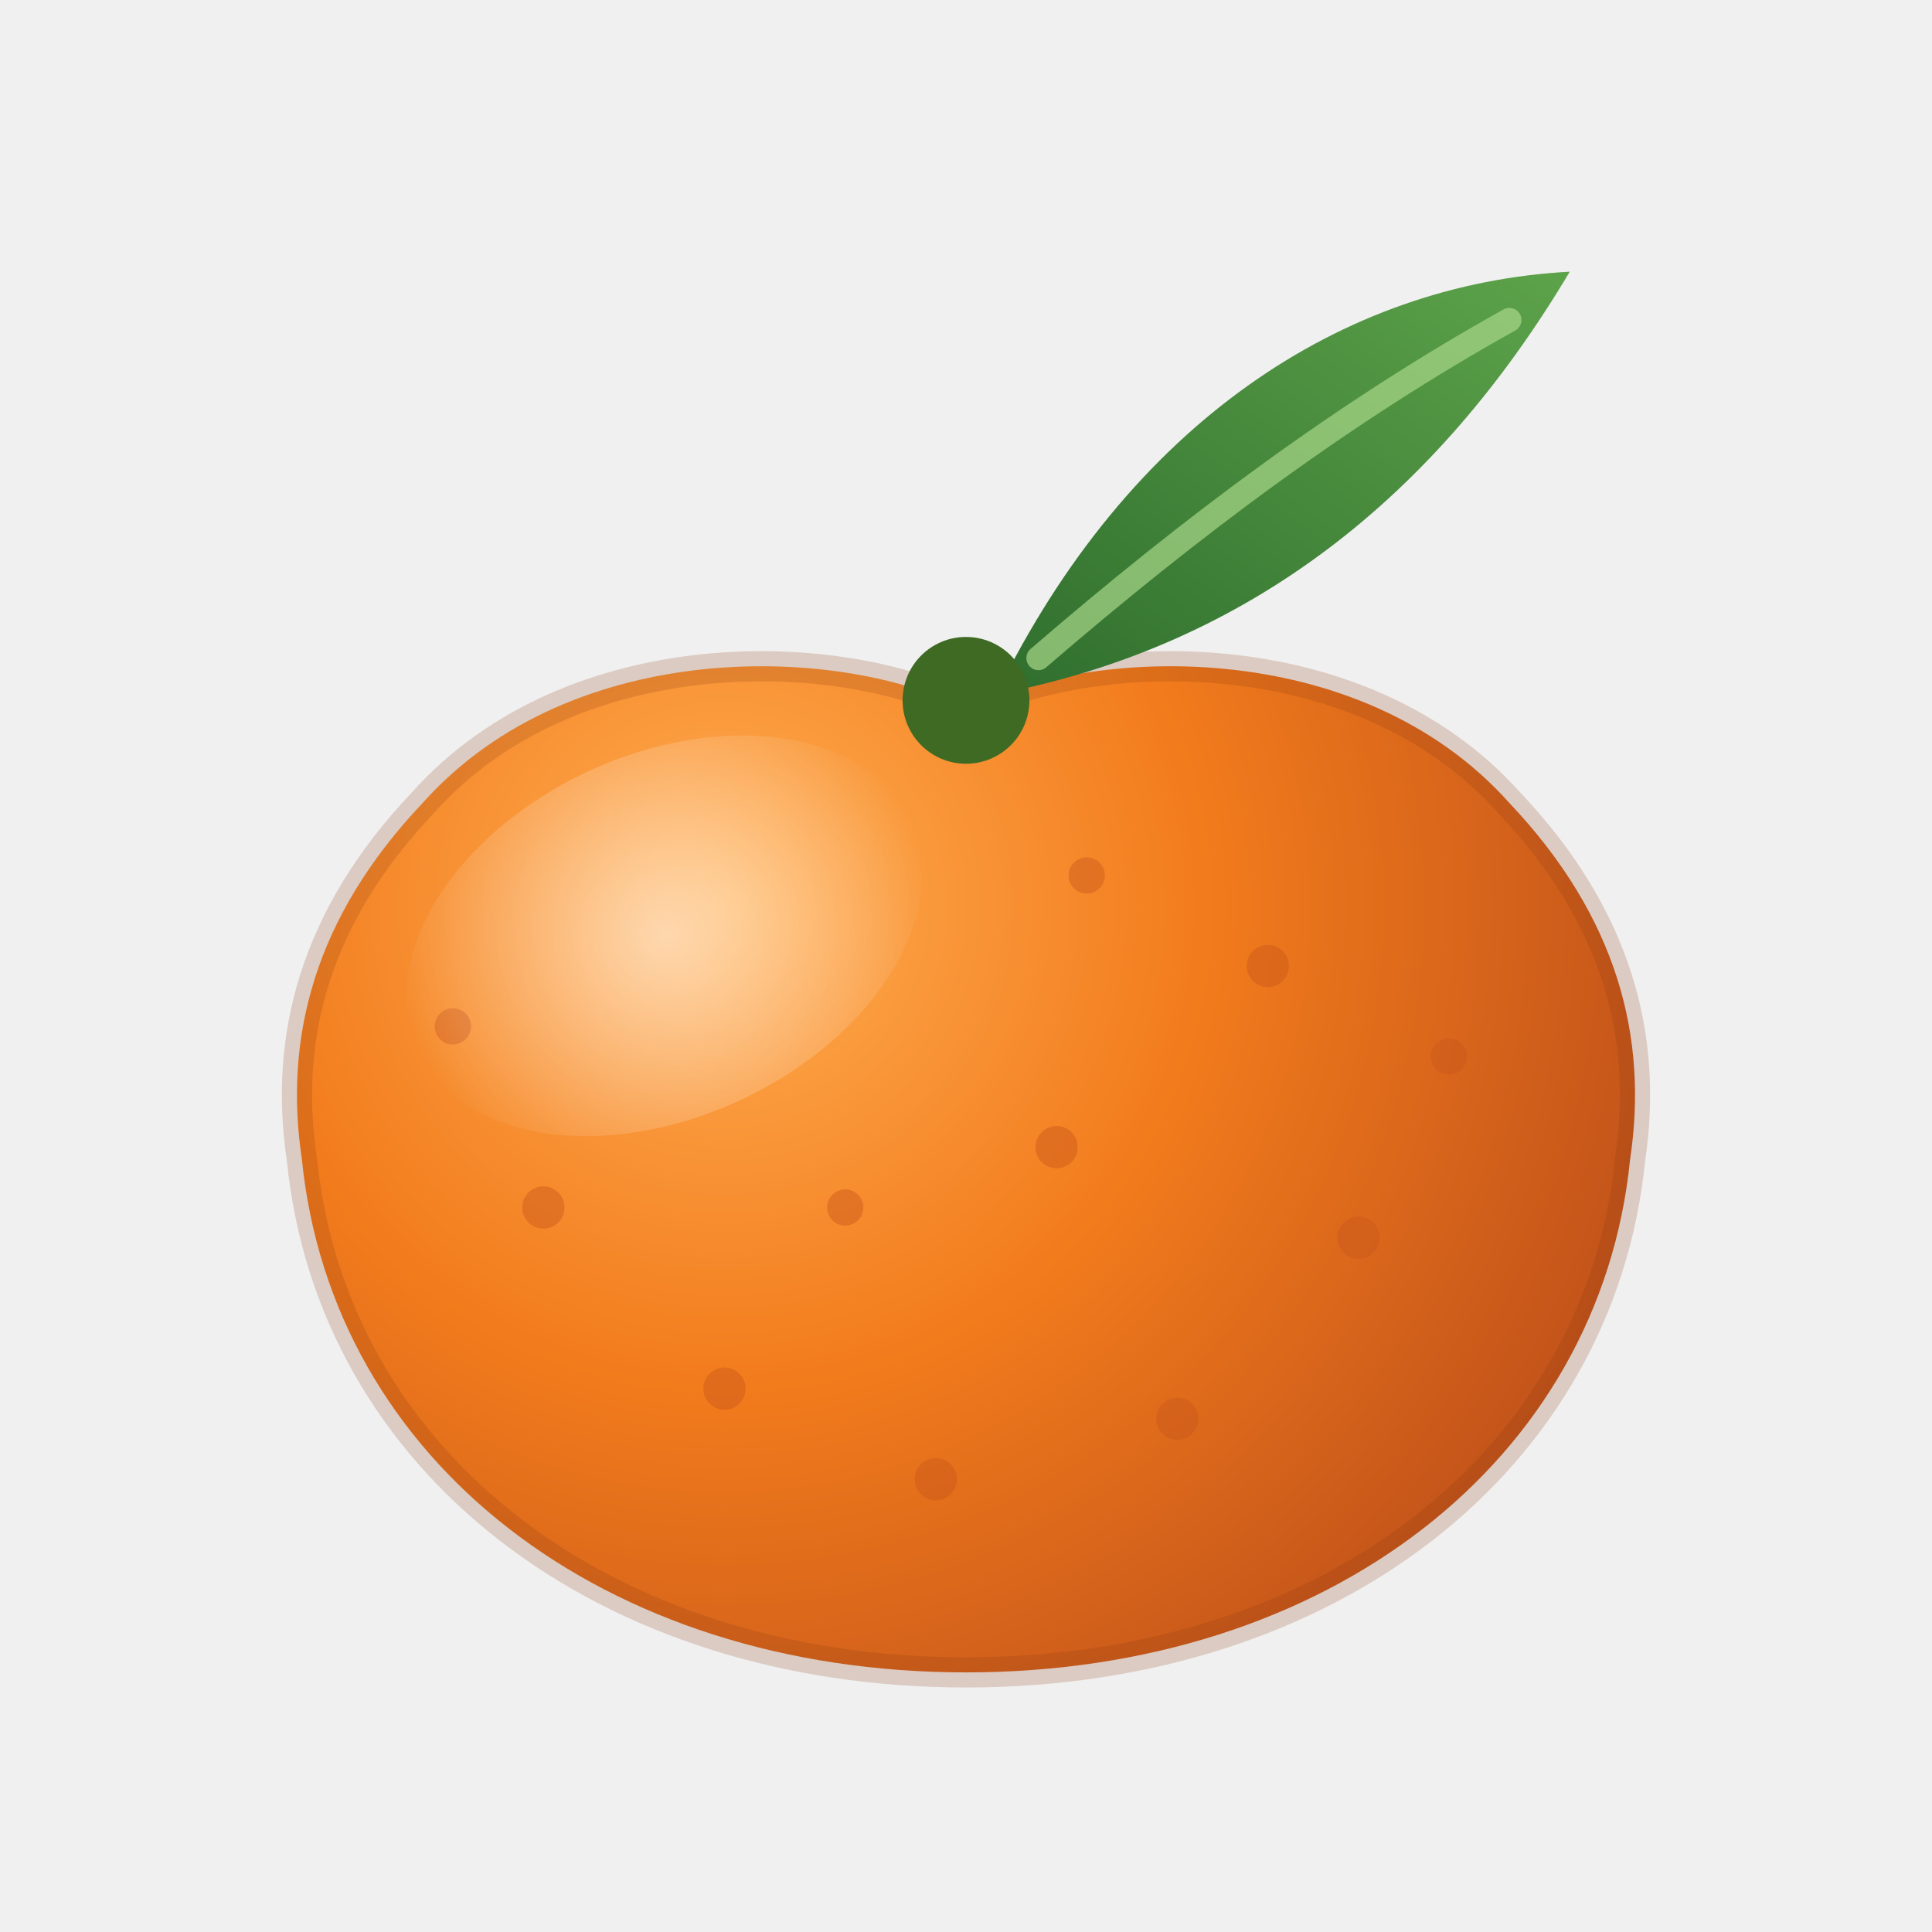
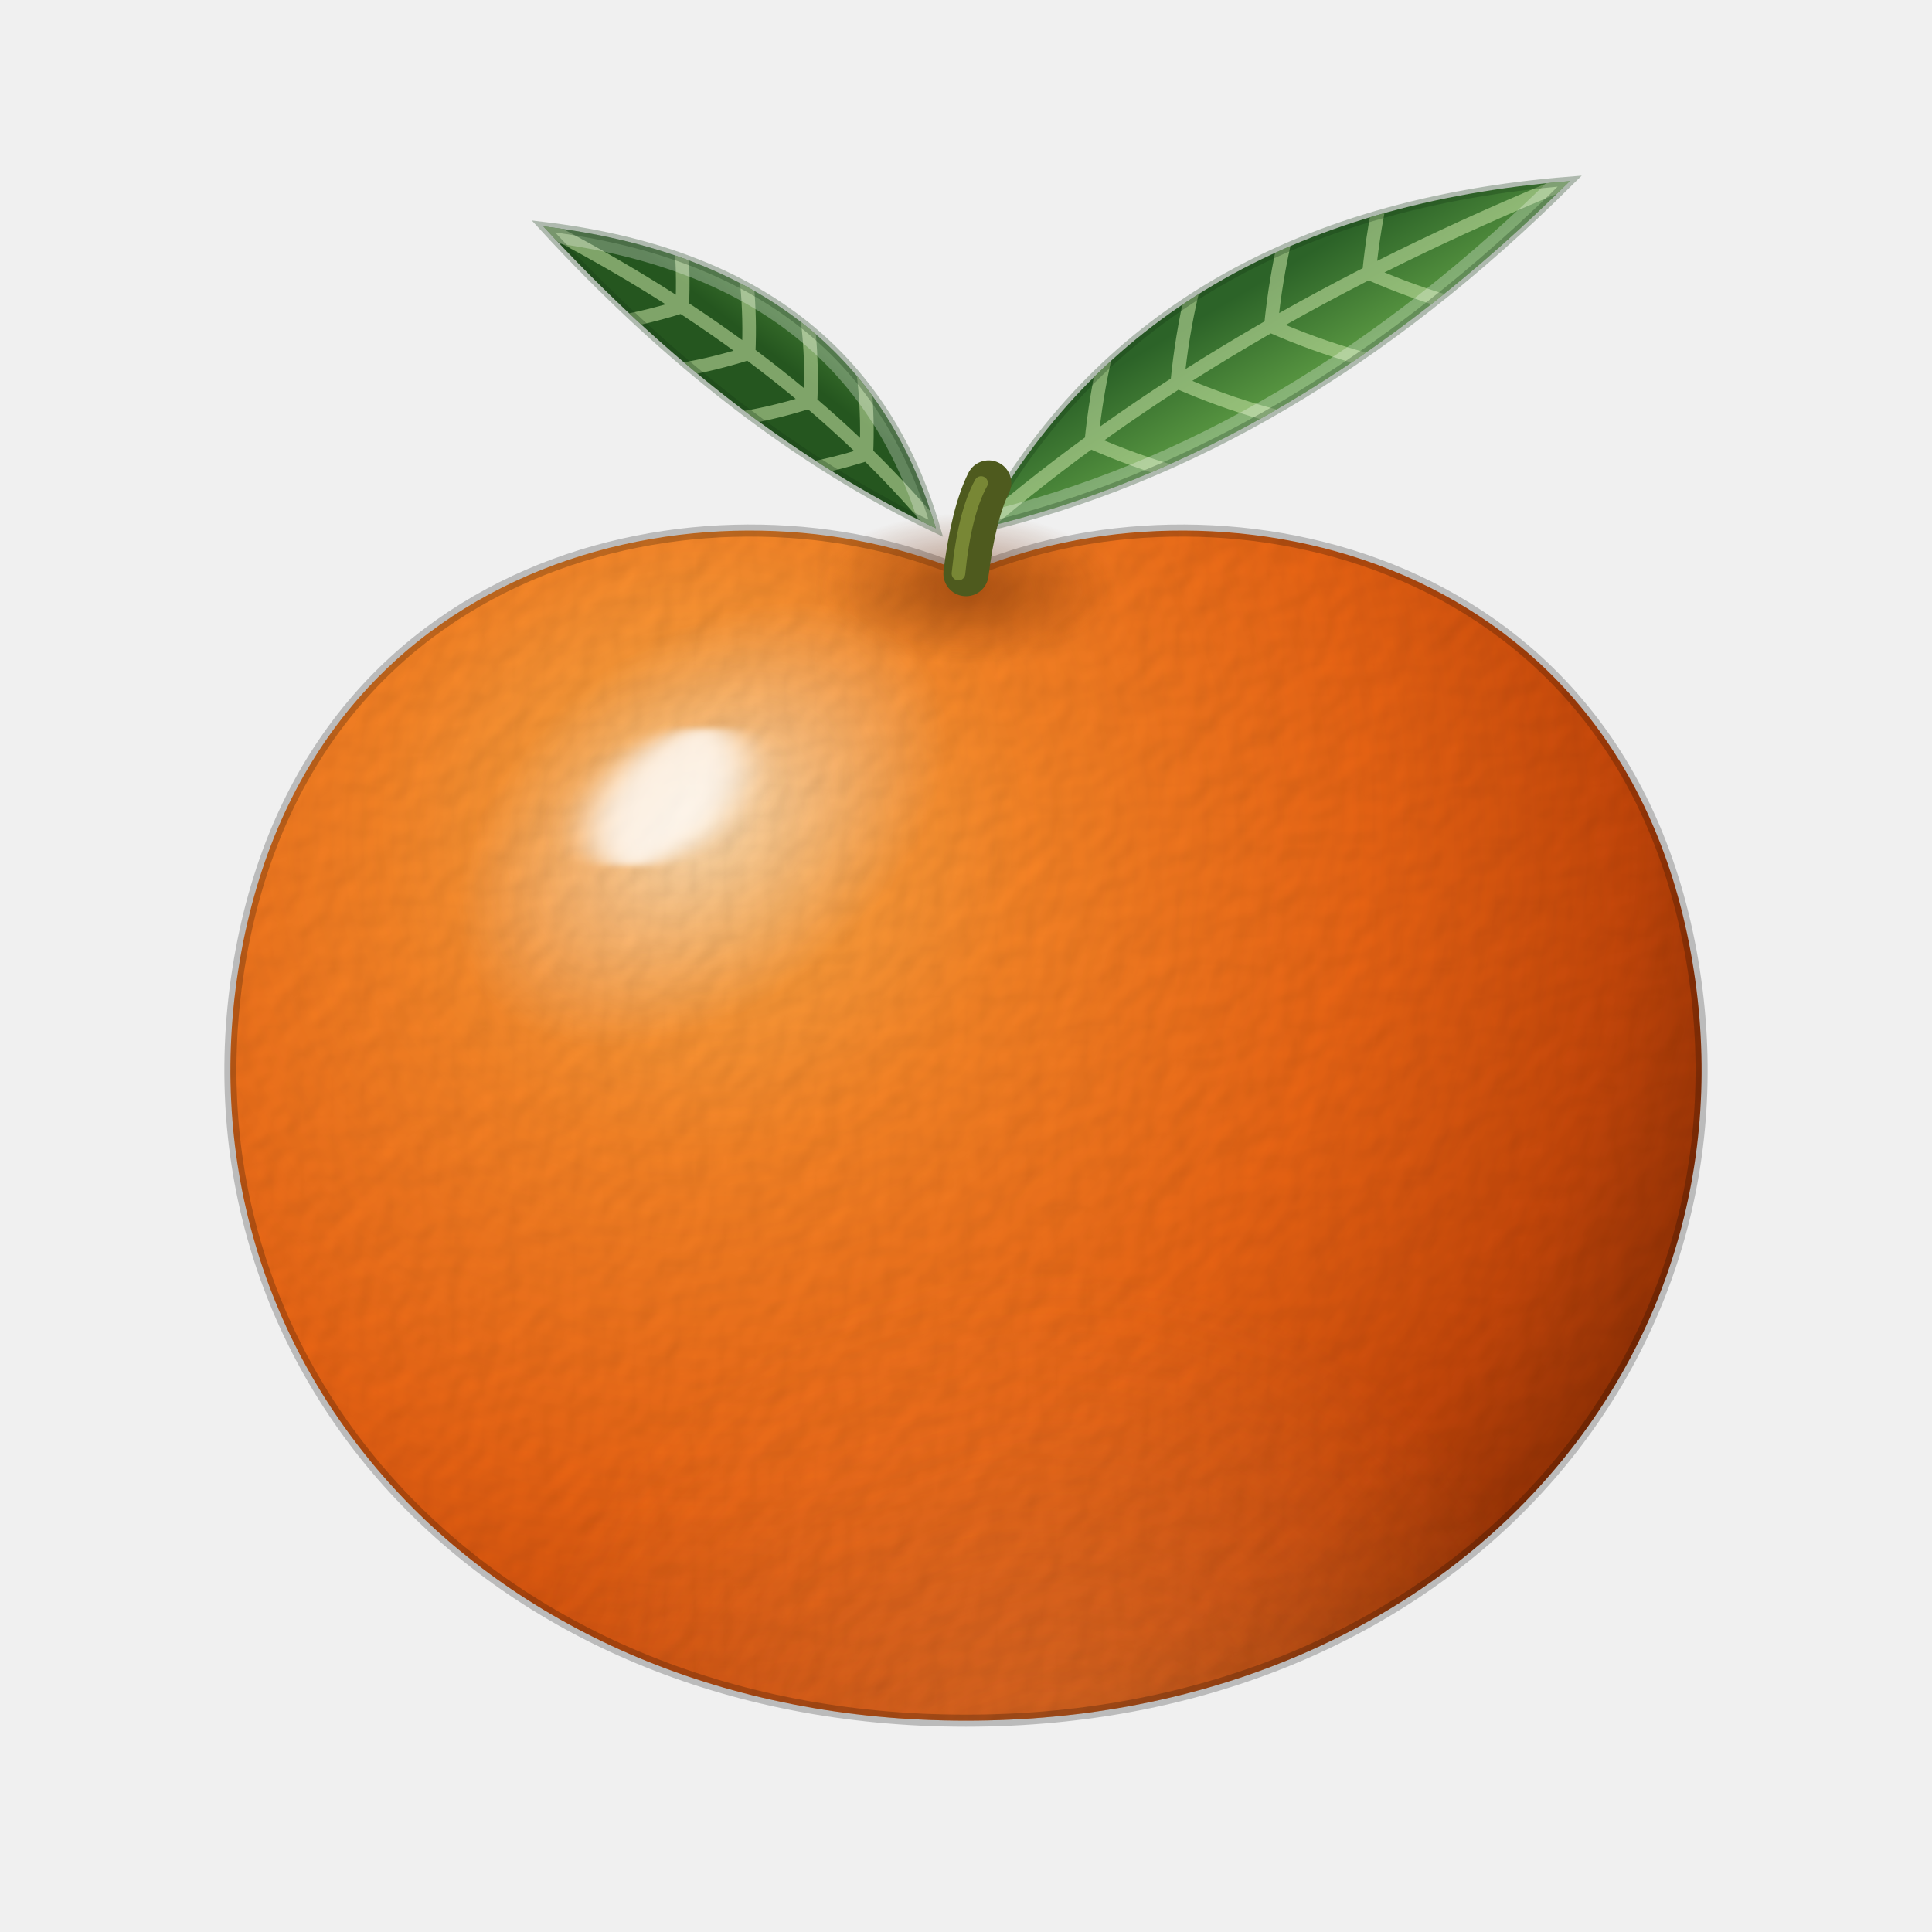
- <svg xmlns="http://www.w3.org/2000/svg" viewBox="0 0 64 64">
+ <svg xmlns="http://www.w3.org/2000/svg" viewBox="0 0 128 128">
  <defs>
-     <radialGradient id="piel" cx="24" cy="30" r="32" gradientUnits="userSpaceOnUse">
-       <stop offset="0" stop-color="#FFAE52" />
-       <stop offset=".5" stop-color="#F27B1C" />
-       <stop offset="1" stop-color="#C2531A" />
+     <clipPath id="mc">
+       <path d="M64 38C80 31 107 36 112 63C117 90 96 114 64 114C32 114 11 90 16 63C21 36 48 31 64 38Z" />
+     </clipPath>
+     <radialGradient id="mb" cx="46.5" cy="54.7" r="71.3" gradientUnits="userSpaceOnUse">
+       <stop offset="0" stop-color="#FFB04C" />
+       <stop offset="0.3" stop-color="#FA8526" />
+       <stop offset="0.62" stop-color="#EC6514" />
+       <stop offset="0.86" stop-color="#C9480A" />
+       <stop offset="1" stop-color="#963204" />
    </radialGradient>
-     <radialGradient id="brillo" cx="22" cy="31" r="9" gradientUnits="userSpaceOnUse">
-       <stop offset="0" stop-color="#FFFFFF" stop-opacity=".55" />
-       <stop offset="1" stop-color="#FFFFFF" stop-opacity="0" />
+     <radialGradient id="mh" cx="0" cy="0" r="1" gradientUnits="userSpaceOnUse" gradientTransform="translate(46.5 54.7) rotate(-38) scale(18.4 12)">
+       <stop offset="0" stop-color="#fff" stop-opacity="0.558" />
+       <stop offset="1" stop-color="#fff" stop-opacity="0" />
    </radialGradient>
-     <linearGradient id="hoja" x1="0" y1="1" x2="1" y2="0">
-       <stop offset="0" stop-color="#2F6E2E" />
-       <stop offset="1" stop-color="#5DA34A" />
+     <filter id="mf" x="-50%" y="-50%" width="200%" height="200%">
+       <feGaussianBlur stdDeviation="0.9" />
+     </filter>
+     <radialGradient id="mr" cx="69.5" cy="120.9" r="36.8" gradientUnits="userSpaceOnUse">
+       <stop offset="0" stop-color="#FF9E4A" stop-opacity="0.42" />
+       <stop offset="1" stop-color="#FF9E4A" stop-opacity="0" />
+     </radialGradient>
+     <filter id="mt" x="0" y="0" width="128" height="128" filterUnits="userSpaceOnUse" color-interpolation-filters="sRGB">
+       <feTurbulence type="fractalNoise" baseFrequency="0.5" numOctaves="2" seed="7" />
+       <feDiffuseLighting surfaceScale="3" lighting-color="#fff">
+         <feDistantLight azimuth="225" elevation="55" />
+       </feDiffuseLighting>
+       <feComponentTransfer>
+         <feFuncR type="linear" slope="0.32" intercept="0.68" />
+         <feFuncG type="linear" slope="0.32" intercept="0.68" />
+         <feFuncB type="linear" slope="0.32" intercept="0.68" />
+       </feComponentTransfer>
+       <feComposite in2="SourceGraphic" operator="in" />
+       <feBlend in2="SourceGraphic" mode="multiply" />
+     </filter>
+     <radialGradient id="hy" cx="64" cy="39" r="10" gradientUnits="userSpaceOnUse" gradientTransform="translate(64 39) scale(1 0.5) translate(-64 -39)">
+       <stop offset="0" stop-color="#6E2A04" stop-opacity="0.55" />
+       <stop offset="0.6" stop-color="#6E2A04" stop-opacity="0.22" />
+       <stop offset="1" stop-color="#6E2A04" stop-opacity="0" />
+     </radialGradient>
+     <linearGradient id="hag" x1="85.8" y1="30.1" x2="75.6" y2="12.9" gradientUnits="userSpaceOnUse">
+       <stop offset="0" stop-color="#6FB04E" />
+       <stop offset="0.55" stop-color="#2C6328" />
+       <stop offset="1" stop-color="#2C6328" />
    </linearGradient>
-     <path id="forma" d="M32 23.5C36 21.4 45 21 50 26.6 53.6 30.4 54.6 34.4 54 38.4 53 48.4 44 55.4 32 55.4 20 55.4 11 48.4 10 38.4 9.4 34.4 10.4 30.4 14 26.6 19 21 28 21.4 32 23.5Z" />
-     <clipPath id="c">
-       <use href="#forma" />
+     <clipPath id="hac">
+       <path d="M65 35Q85.8 30.1 104 12Q76.4 14.2 65 35Z" />
+     </clipPath>
+     <linearGradient id="hbg" x1="56.9" y1="17.5" x2="47.7" y2="29.3" gradientUnits="userSpaceOnUse">
+       <stop offset="0" stop-color="#5E9E44" />
+       <stop offset="0.55" stop-color="#25561F" />
+       <stop offset="1" stop-color="#25561F" />
+     </linearGradient>
+     <clipPath id="hbc">
+       <path d="M62 35Q56.9 17.5 36 15Q48.4 28.5 62 35Z" />
    </clipPath>
  </defs>
-   <use href="#forma" fill="url(#piel)" />
-   <g clip-path="url(#c)">
-     <g fill="#C9561A" opacity=".45">
-       <circle cx="18" cy="40" r=".7" />
-       <circle cx="24" cy="46" r=".7" />
-       <circle cx="31" cy="49" r=".7" />
-       <circle cx="39" cy="47" r=".7" />
-       <circle cx="45" cy="41" r=".7" />
-       <circle cx="42" cy="32" r=".7" />
-       <circle cx="35" cy="38" r=".7" />
-       <circle cx="28" cy="40" r=".6" />
-       <circle cx="48" cy="35" r=".6" />
-       <circle cx="15" cy="34" r=".6" />
-       <circle cx="36" cy="29" r=".6" />
+   <g filter="url(#mt)">
+     <path d="M64 38C80 31 107 36 112 63C117 90 96 114 64 114C32 114 11 90 16 63C21 36 48 31 64 38Z" fill="url(#mb)" />
+     <g clip-path="url(#mc)">
+       <rect width="128" height="128" fill="url(#mr)" />
+       <rect width="128" height="128" fill="url(#mh)" />
    </g>
-     <ellipse cx="22" cy="31" rx="9" ry="6" transform="rotate(-25 22 31)" fill="url(#brillo)" />
  </g>
-   <use href="#forma" fill="none" stroke="#8A3A10" stroke-opacity=".2" />
-   <path d="M33 23C37.4 14 44.5 9.4 52 9 47.6 16.4 41.4 21.4 33 23Z" fill="url(#hoja)" />
-   <path d="M34.4 21.8C39.5 17.4 44.6 13.6 50 10.6" fill="none" stroke="#A8D88A" stroke-opacity=".7" stroke-width=".8" stroke-linecap="round" />
-   <circle cx="32" cy="23.2" r="2.1" fill="#3E6A24" />
+   <g clip-path="url(#mc)">
+     <ellipse cx="44.2" cy="52.8" rx="6" ry="3.5" transform="rotate(-38 44.2 52.8)" fill="#fff" opacity="0.77" filter="url(#mf)" />
+   </g>
+   <path d="M64 38C80 31 107 36 112 63C117 90 96 114 64 114C32 114 11 90 16 63C21 36 48 31 64 38Z" fill="none" stroke="#000" stroke-opacity=".22" stroke-width=".8" />
+   <ellipse cx="64" cy="39" rx="10" ry="5" fill="url(#hy)" />
+   <path d="M62 35Q56.9 17.5 36 15Q48.4 28.5 62 35Z" fill="url(#hbg)" />
+   <g clip-path="url(#hbc)">
+     <path d="M62 35Q52.3 23.4 36 15M57.4 30.1q0.2 -4.6 -0.8 -8.7M57.4 30.1q-4.4 1.4 -8.6 1.5M53.7 26.6q0.2 -4.6 -0.8 -8.7M53.7 26.6q-4.4 1.4 -8.6 1.5M49.6 23.4q0.2 -4.6 -0.8 -8.7M49.6 23.4q-4.4 1.4 -8.6 1.5M45.2 20.3q0.2 -4.6 -0.8 -8.7M45.2 20.3q-4.4 1.4 -8.6 1.5" fill="none" stroke="#C9E3A6" stroke-opacity=".55" stroke-width=".9" stroke-linecap="round" />
+     <path d="M62 35Q56.9 17.5 36 15" fill="none" stroke="#fff" stroke-opacity=".28" stroke-width="2" />
+   </g>
+   <path d="M62 35Q56.9 17.5 36 15Q48.4 28.5 62 35Z" fill="none" stroke="#173A14" stroke-opacity=".3" stroke-width=".6" />
+   <path d="M65 35Q85.8 30.1 104 12Q76.4 14.2 65 35Z" fill="url(#hag)" />
+   <g clip-path="url(#hac)">
+     <path d="M65 35Q80.7 21.5 104 12M72.3 29.3q5.7 2.5 11.3 3.2M72.3 29.3q0.6 -6.1 2.7 -11.5M78 25.3q5.7 2.5 11.3 3.2M78 25.3q0.6 -6.1 2.7 -11.5M84.2 21.6q5.7 2.5 11.3 3.2M84.2 21.6q0.6 -6.1 2.7 -11.5M90.7 18.1q5.7 2.5 11.3 3.2M90.7 18.1q0.6 -6.1 2.7 -11.5" fill="none" stroke="#C9E3A6" stroke-opacity=".55" stroke-width=".9" stroke-linecap="round" />
+     <path d="M65 35Q85.8 30.1 104 12" fill="none" stroke="#fff" stroke-opacity=".28" stroke-width="2" />
+   </g>
+   <path d="M65 35Q85.8 30.1 104 12Q76.4 14.2 65 35Z" fill="none" stroke="#173A14" stroke-opacity=".3" stroke-width=".6" />
+   <path d="M64 38Q64.5 34 65.5 32" fill="none" stroke="#4E5A1E" stroke-width="3" stroke-linecap="round" />
+   <path d="M63.5 38Q63.9 34 65 32" fill="none" stroke="#8A9A3E" stroke-width="0.9" stroke-linecap="round" opacity=".7" />
</svg>
